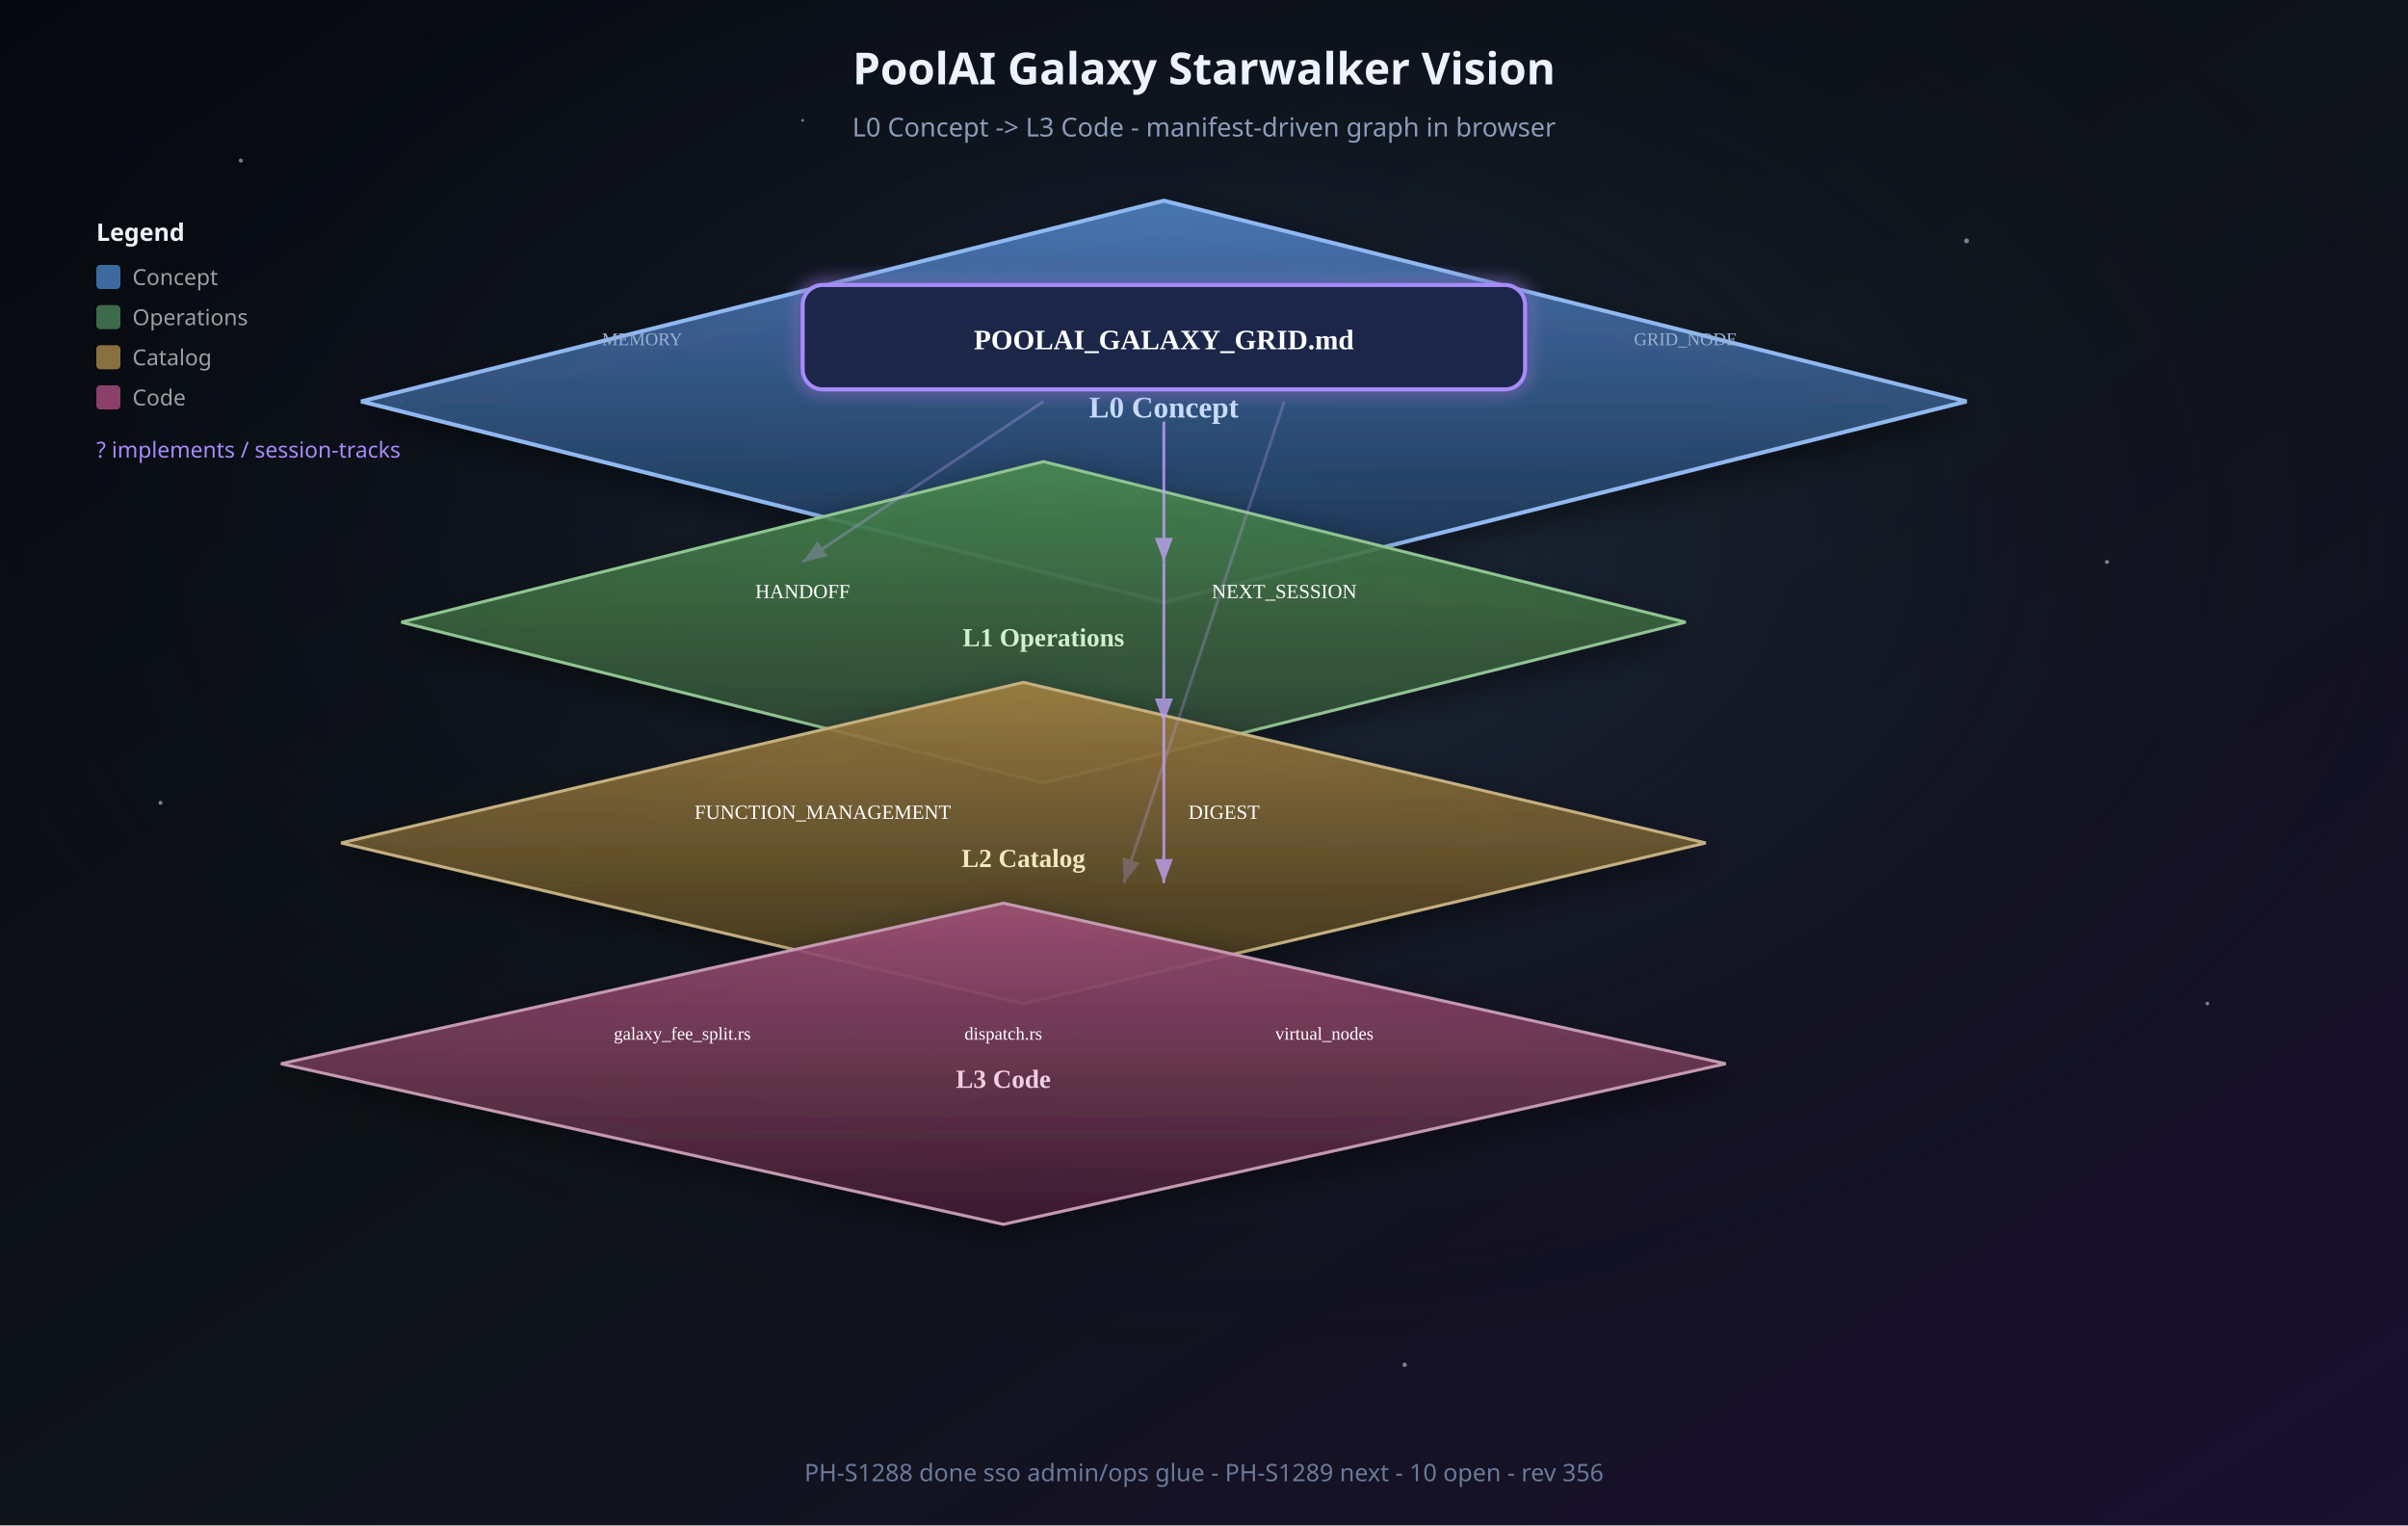
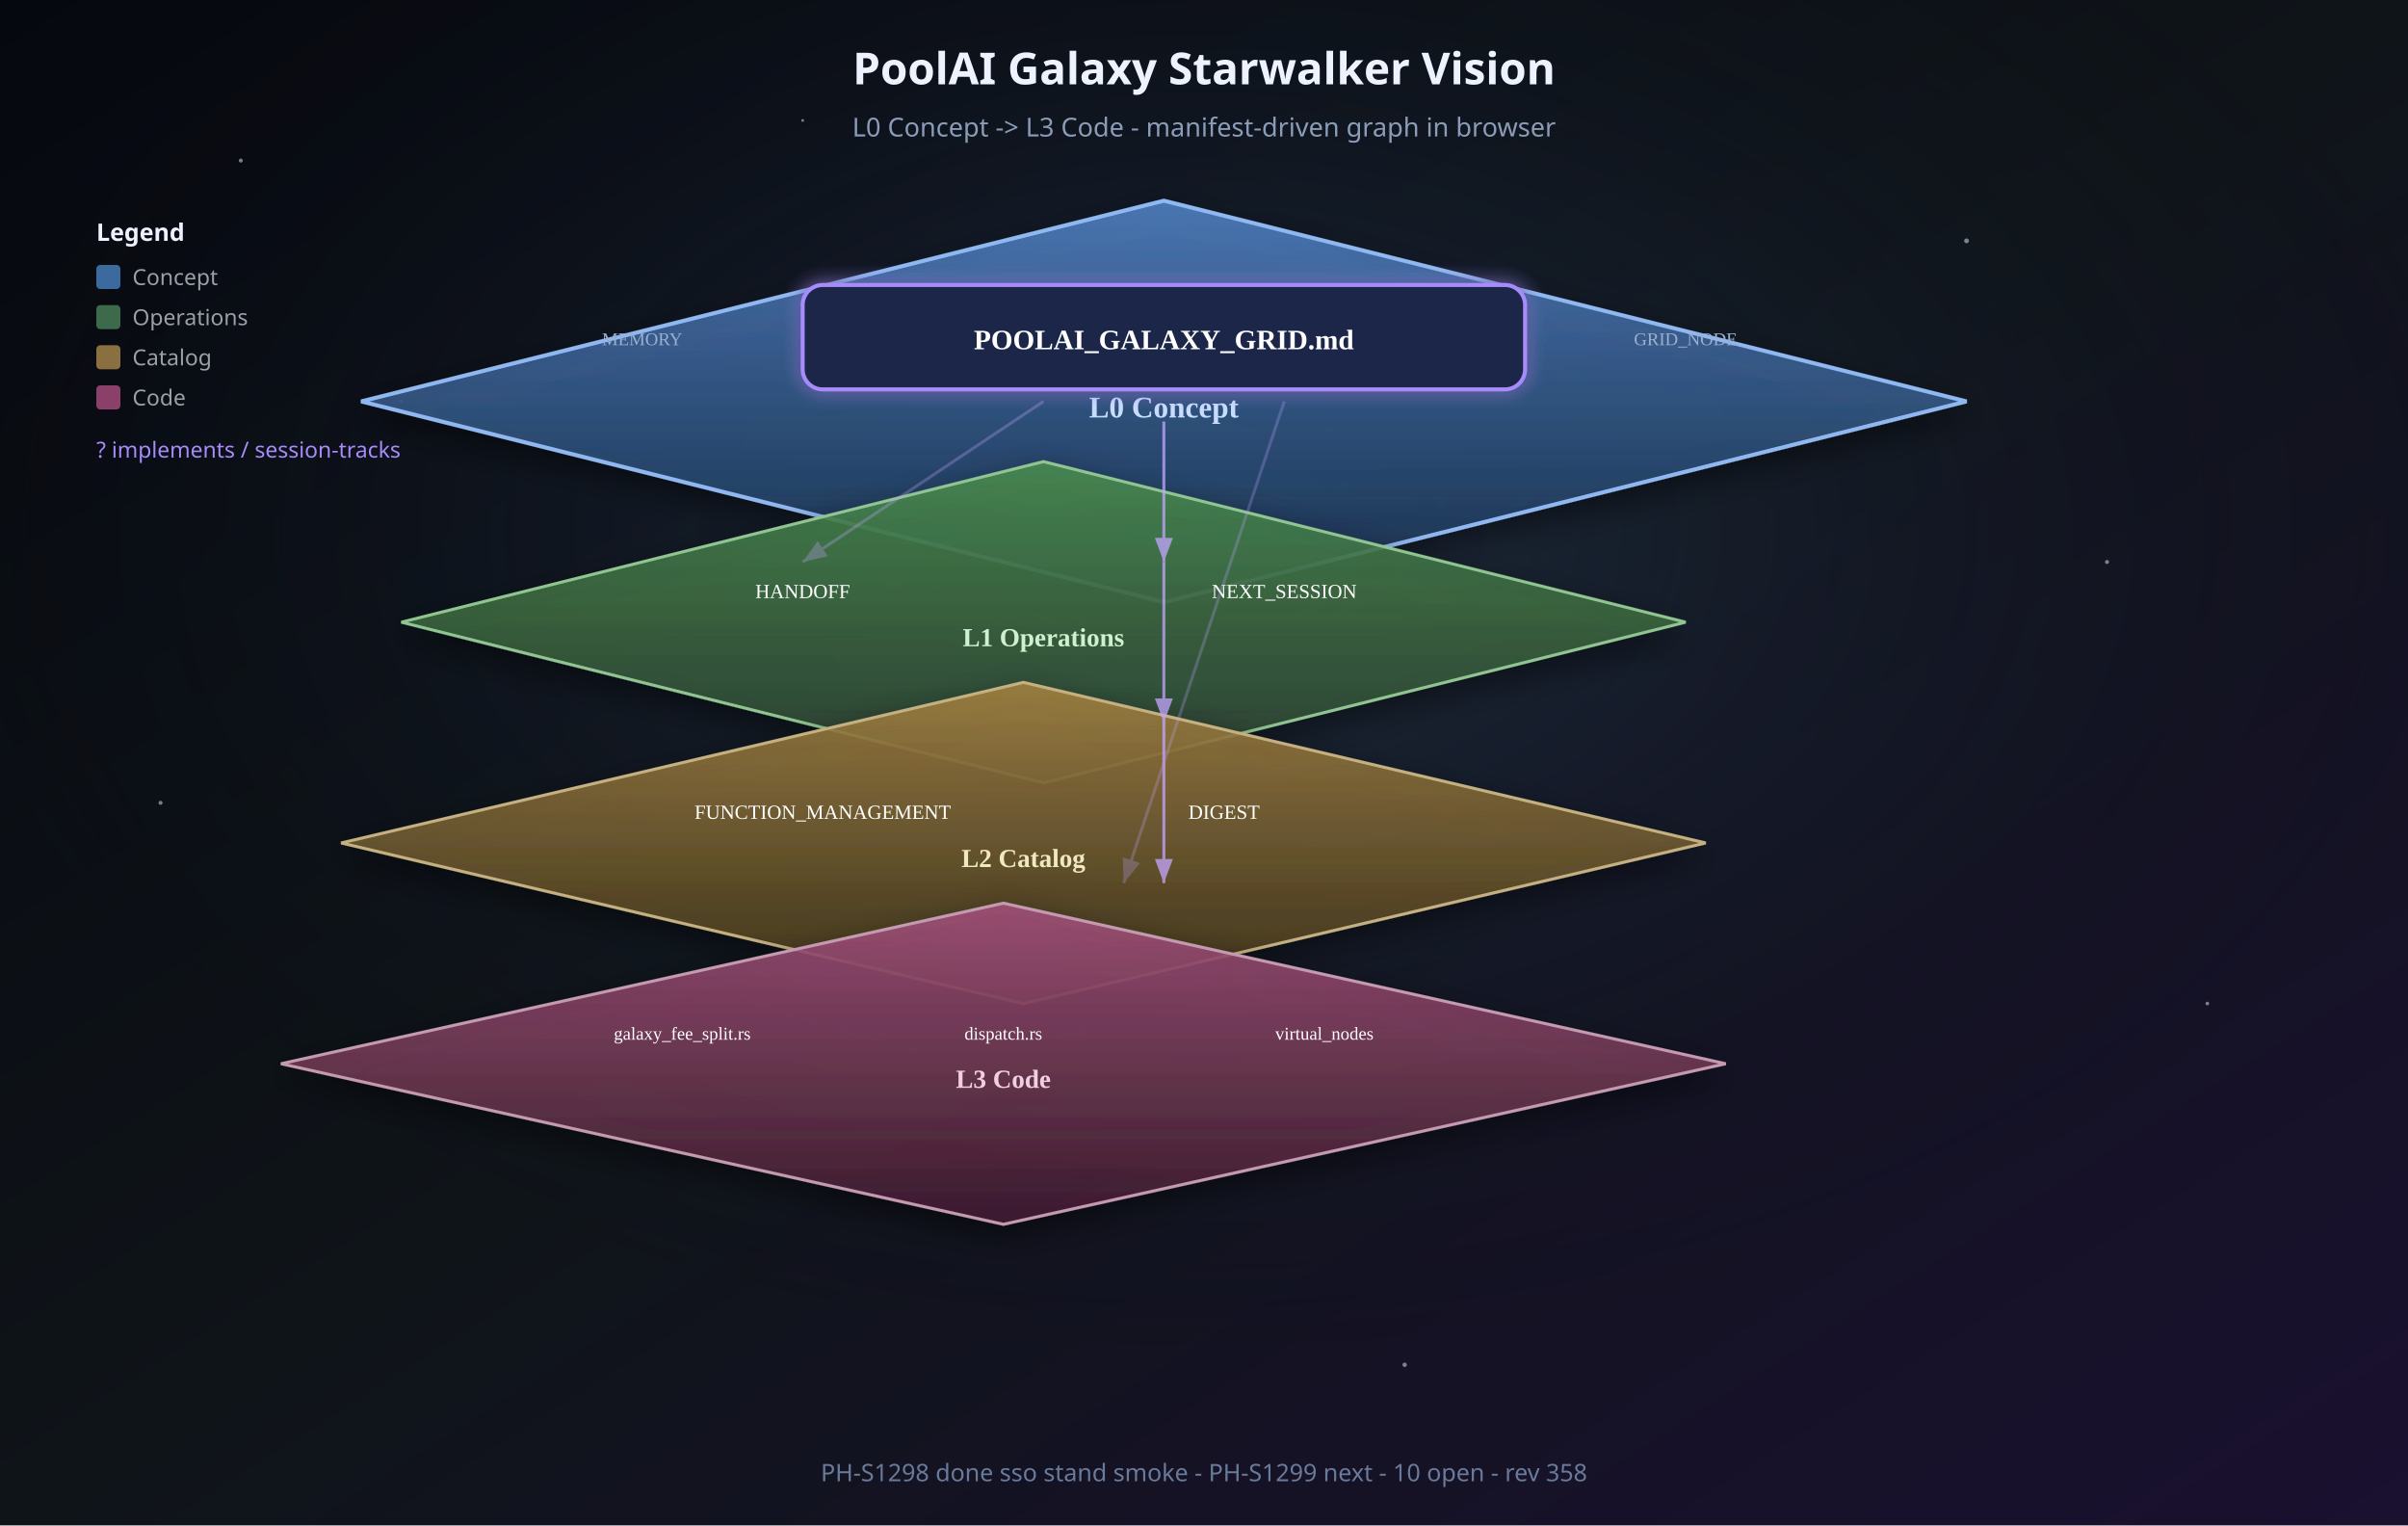
<svg xmlns="http://www.w3.org/2000/svg" viewBox="0 0 1200 760" role="img" aria-labelledby="title desc">
  <defs>
    <linearGradient id="bg" x1="0%" y1="0%" x2="100%" y2="100%">
      <stop offset="0%" stop-color="#06080f" />
      <stop offset="50%" stop-color="#0f1419" />
      <stop offset="100%" stop-color="#1a1030" />
    </linearGradient>
    <radialGradient id="nebula" cx="50%" cy="35%" r="55%">
      <stop offset="0%" stop-color="#3d5a8a" stop-opacity="0.35" />
      <stop offset="100%" stop-color="#06080f" stop-opacity="0" />
    </radialGradient>
    <linearGradient id="planeL0" x1="0%" y1="0%" x2="0%" y2="100%">
      <stop offset="0%" stop-color="#4a7ab8" stop-opacity="0.95" />
      <stop offset="100%" stop-color="#1e3350" stop-opacity="0.85" />
    </linearGradient>
    <linearGradient id="planeL1" x1="0%" y1="0%" x2="0%" y2="100%">
      <stop offset="0%" stop-color="#4a8a50" stop-opacity="0.9" />
      <stop offset="100%" stop-color="#2a4030" stop-opacity="0.85" />
    </linearGradient>
    <linearGradient id="planeL2" x1="0%" y1="0%" x2="0%" y2="100%">
      <stop offset="0%" stop-color="#a08040" stop-opacity="0.9" />
      <stop offset="100%" stop-color="#403520" stop-opacity="0.85" />
    </linearGradient>
    <linearGradient id="planeL3" x1="0%" y1="0%" x2="0%" y2="100%">
      <stop offset="0%" stop-color="#a05078" stop-opacity="0.9" />
      <stop offset="100%" stop-color="#402030" stop-opacity="0.85" />
    </linearGradient>
    <filter id="shadow" x="-30%" y="-30%" width="160%" height="160%">
      <feDropShadow dx="0" dy="6" stdDeviation="8" flood-color="#000" flood-opacity="0.5" />
    </filter>
    <filter id="glow" x="-50%" y="-50%" width="200%" height="200%">
      <feGaussianBlur stdDeviation="4" result="b" />
      <feMerge>
        <feMergeNode in="b" />
        <feMergeNode in="SourceGraphic" />
      </feMerge>
    </filter>
    <marker id="arrow" markerWidth="10" markerHeight="10" refX="8" refY="3" orient="auto">
      <path d="M0,0 L8,3 L0,6 Z" fill="#c4a5ff" />
    </marker>
  </defs>
  <rect width="1200" height="760" fill="url(#bg)" />
  <rect width="1200" height="760" fill="url(#nebula)" />
  <g fill="#e8f0ff" opacity="0.5">
    <circle cx="120" cy="80" r="1" />
    <circle cx="980" cy="120" r="1.2" />
    <circle cx="200" cy="200" r="0.8" />
    <circle cx="1050" cy="280" r="1" />
    <circle cx="80" cy="400" r="1" />
    <circle cx="1100" cy="500" r="0.9" />
    <circle cx="400" cy="60" r="0.7" />
    <circle cx="700" cy="680" r="1.1" />
  </g>
  <text x="600" y="42" text-anchor="middle" fill="#eef2ff" font-family="Segoe UI, system-ui, sans-serif" font-size="22" font-weight="600">PoolAI Galaxy Starwalker Vision</text>
  <text x="600" y="68" text-anchor="middle" fill="#8b9cb8" font-family="Segoe UI, system-ui, sans-serif" font-size="13">L0 Concept -&gt; L3 Code - manifest-driven graph in browser</text>
  <g transform="translate(180, 100)" filter="url(#shadow)">
    <path d="M0 100 L400 0 L800 100 L400 200 Z" fill="url(#planeL0)" stroke="#90b8f0" stroke-width="2" />
    <text x="400" y="108" text-anchor="middle" fill="#c8dcff" font-size="15" font-weight="700">L0 Concept</text>
    <g filter="url(#glow)">
      <rect x="220" y="42" width="360" height="52" rx="10" fill="#1a2848" stroke="#a78bfa" stroke-width="2" />
      <text x="400" y="74" text-anchor="middle" fill="#fff" font-size="14" font-weight="700">POOLAI_GALAXY_GRID.md</text>
    </g>
    <text x="140" y="72" text-anchor="middle" fill="#9ab0d0" font-size="9">MEMORY</text>
    <text x="660" y="72" text-anchor="middle" fill="#9ab0d0" font-size="9">GRID_NODE</text>
  </g>
  <g transform="translate(200, 230)" filter="url(#shadow)">
    <path d="M0 80 L320 0 L640 80 L320 160 Z" fill="url(#planeL1)" stroke="#90c490" stroke-width="1.5" />
    <text x="320" y="92" text-anchor="middle" fill="#d0f0d0" font-size="13" font-weight="600">L1 Operations</text>
    <text x="200" y="68" text-anchor="middle" fill="#fff" font-size="10">HANDOFF</text>
    <text x="440" y="68" text-anchor="middle" fill="#fff" font-size="10">NEXT_SESSION</text>
  </g>
  <g transform="translate(170, 340)" filter="url(#shadow)">
    <path d="M0 80 L340 0 L680 80 L340 160 Z" fill="url(#planeL2)" stroke="#c4b080" stroke-width="1.5" />
    <text x="340" y="92" text-anchor="middle" fill="#f0e8c0" font-size="13" font-weight="600">L2 Catalog</text>
    <text x="240" y="68" text-anchor="middle" fill="#fff" font-size="10">FUNCTION_MANAGEMENT</text>
    <text x="440" y="68" text-anchor="middle" fill="#fff" font-size="10">DIGEST</text>
  </g>
  <g transform="translate(140, 450)" filter="url(#shadow)">
    <path d="M0 80 L360 0 L720 80 L360 160 Z" fill="url(#planeL3)" stroke="#c49ab0" stroke-width="1.5" />
    <text x="360" y="92" text-anchor="middle" fill="#f0d0e0" font-size="13" font-weight="600">L3 Code</text>
    <text x="200" y="68" text-anchor="middle" fill="#fff" font-size="9">galaxy_fee_split.rs</text>
    <text x="360" y="68" text-anchor="middle" fill="#fff" font-size="9">dispatch.rs</text>
    <text x="520" y="68" text-anchor="middle" fill="#fff" font-size="9">virtual_nodes</text>
  </g>
  <g fill="none" stroke="#c4a5ff" stroke-width="1.5" marker-end="url(#arrow)" opacity="0.75">
    <path d="M580 210 L580 280" />
    <path d="M580 280 L580 360" />
    <path d="M580 360 L580 440" />
    <path d="M520 200 L400 280" opacity="0.4" />
    <path d="M640 200 L560 440" opacity="0.35" />
  </g>
  <g transform="translate(48, 120)" font-family="Segoe UI, system-ui, sans-serif" font-size="11">
    <text x="0" y="0" fill="#eef2ff" font-weight="600" font-size="12">Legend</text>
    <rect x="0" y="12" width="12" height="12" rx="2" fill="#3d6a9e" />
    <text x="18" y="22" fill="#9aa0a6">Concept</text>
    <rect x="0" y="32" width="12" height="12" rx="2" fill="#3d6a4a" />
    <text x="18" y="42" fill="#9aa0a6">Operations</text>
    <rect x="0" y="52" width="12" height="12" rx="2" fill="#8a7040" />
    <text x="18" y="62" fill="#9aa0a6">Catalog</text>
    <rect x="0" y="72" width="12" height="12" rx="2" fill="#8a4068" />
    <text x="18" y="82" fill="#9aa0a6">Code</text>
    <text x="0" y="108" fill="#a78bfa">? implements / session-tracks</text>
  </g>
-   <text x="600" y="738" text-anchor="middle" fill="#6a7a9a" font-family="Segoe UI, system-ui, sans-serif" font-size="12">PH-S1288 done sso admin/ops glue - PH-S1289 next - 10 open - rev 356</text>
+   <text x="600" y="738" text-anchor="middle" fill="#6a7a9a" font-family="Segoe UI, system-ui, sans-serif" font-size="12">PH-S1298 done sso stand smoke - PH-S1299 next - 10 open - rev 358</text>
</svg>
